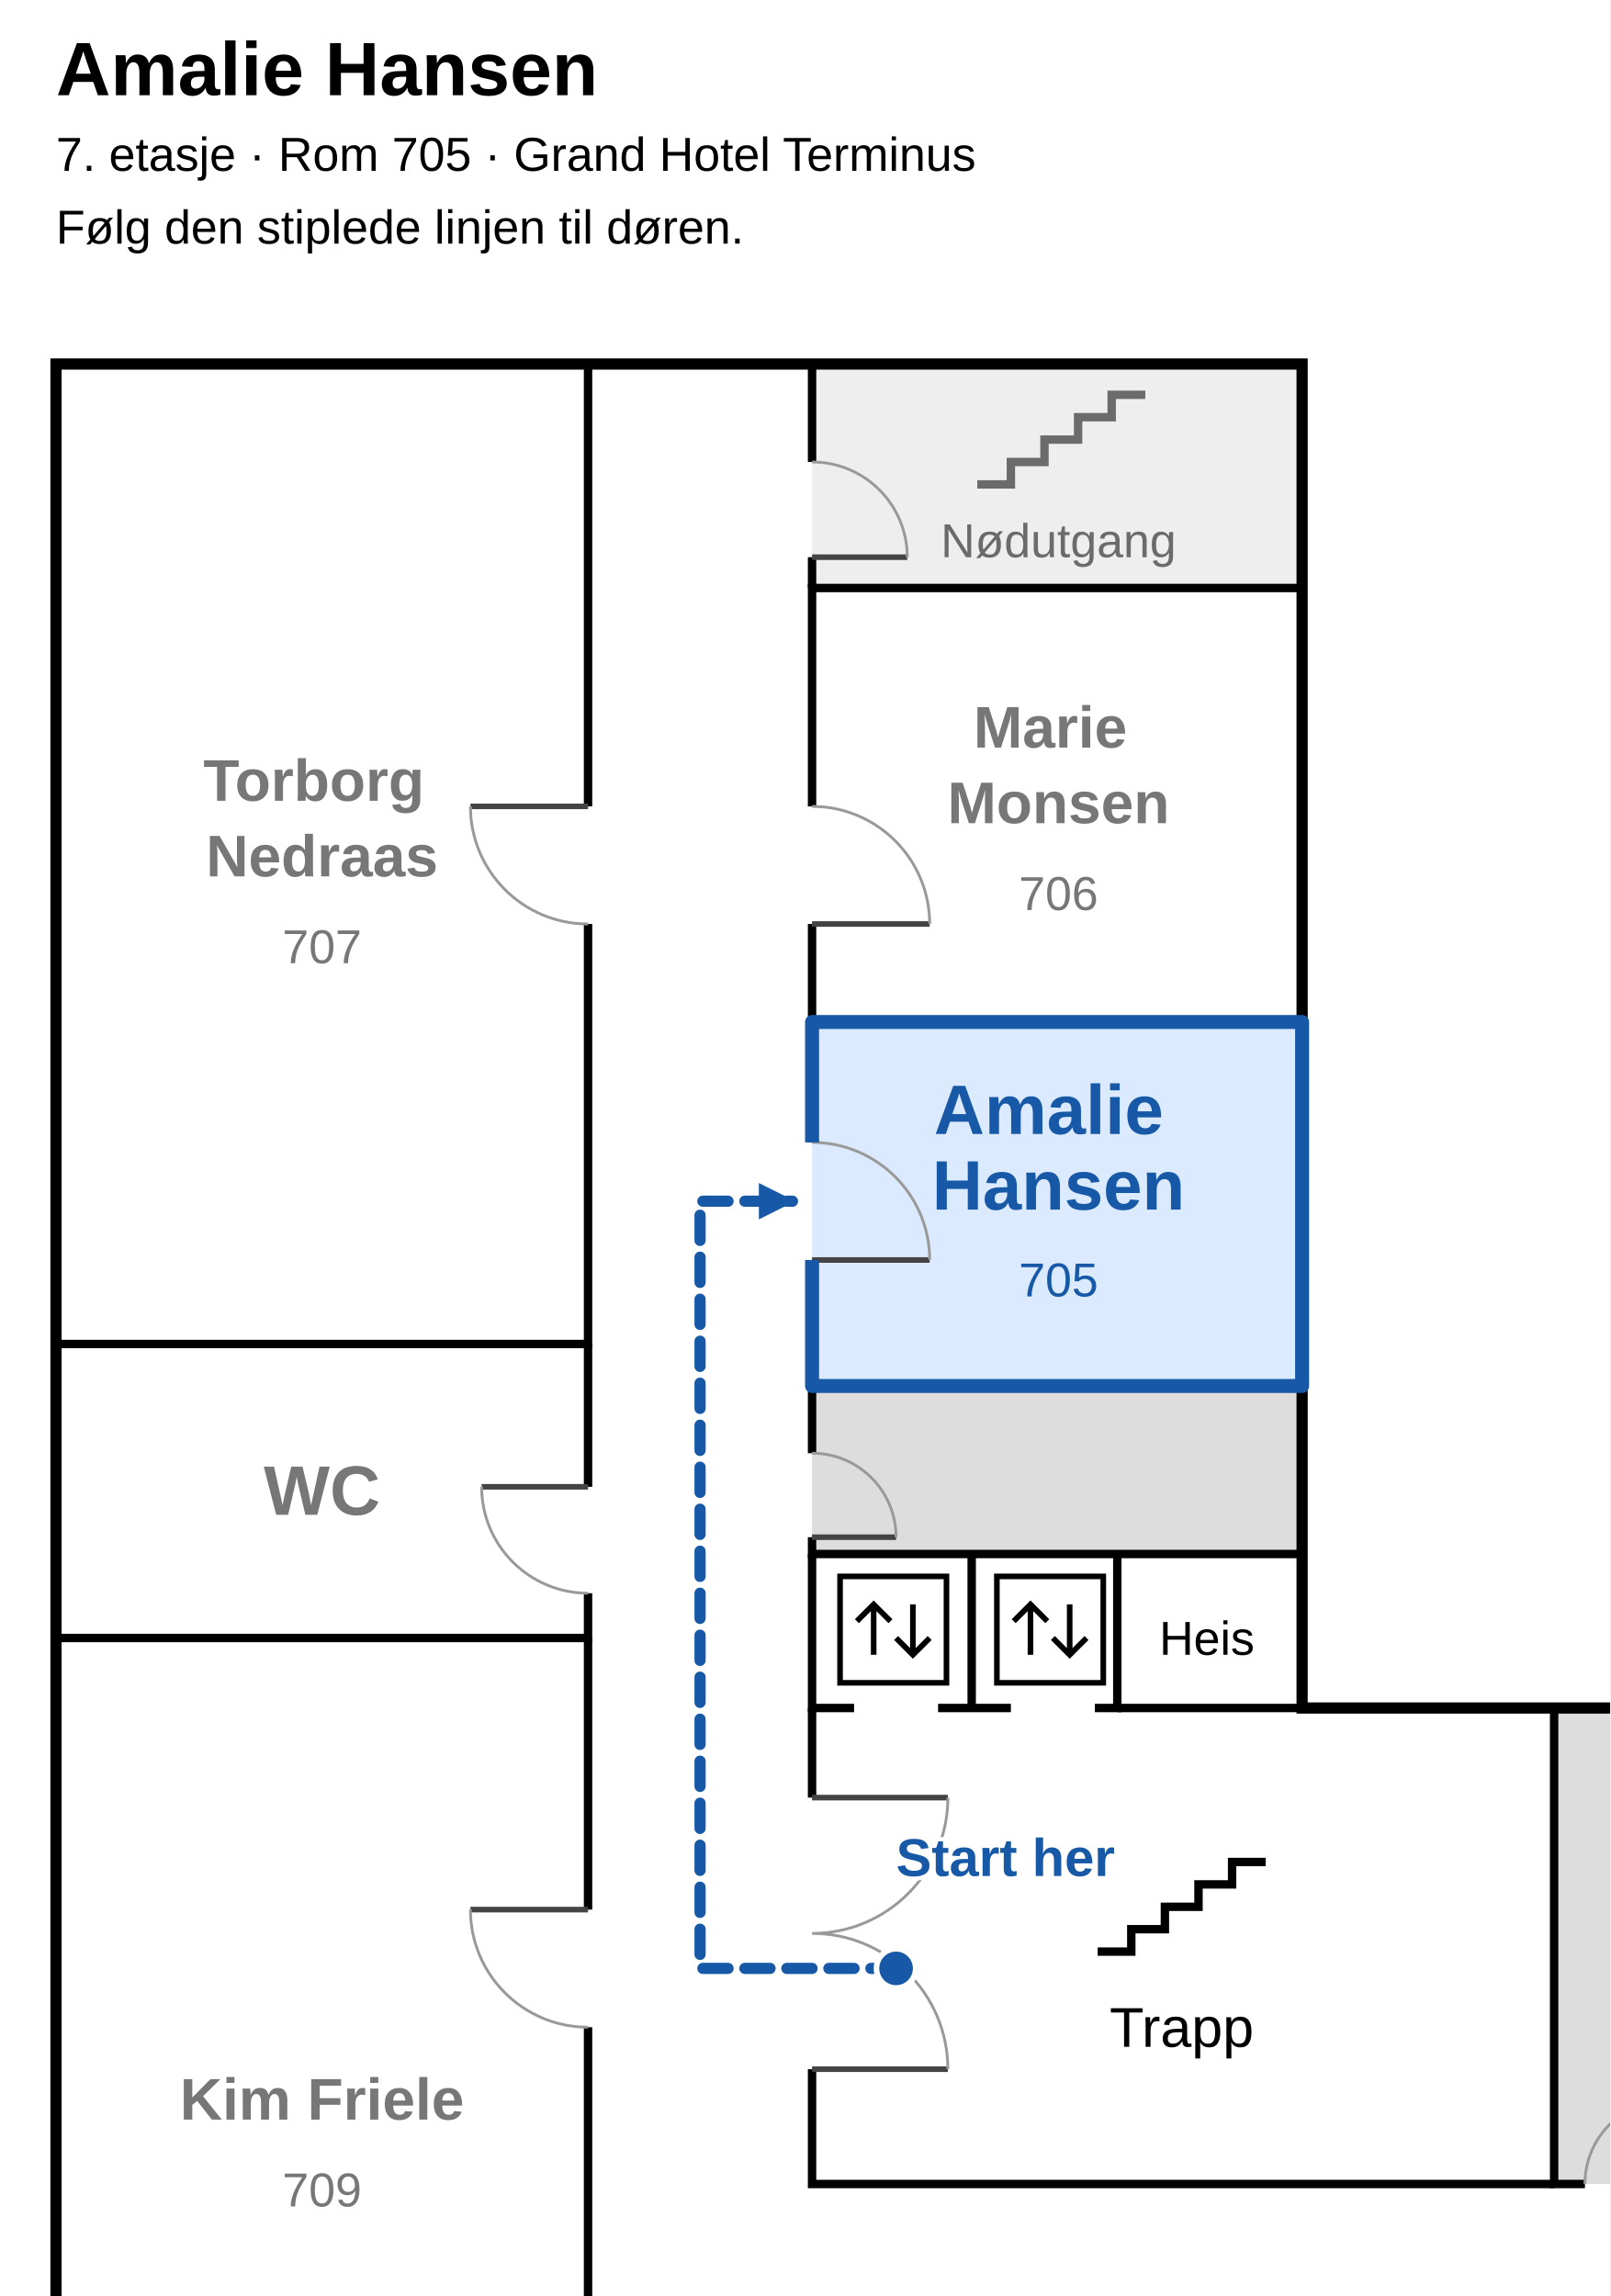
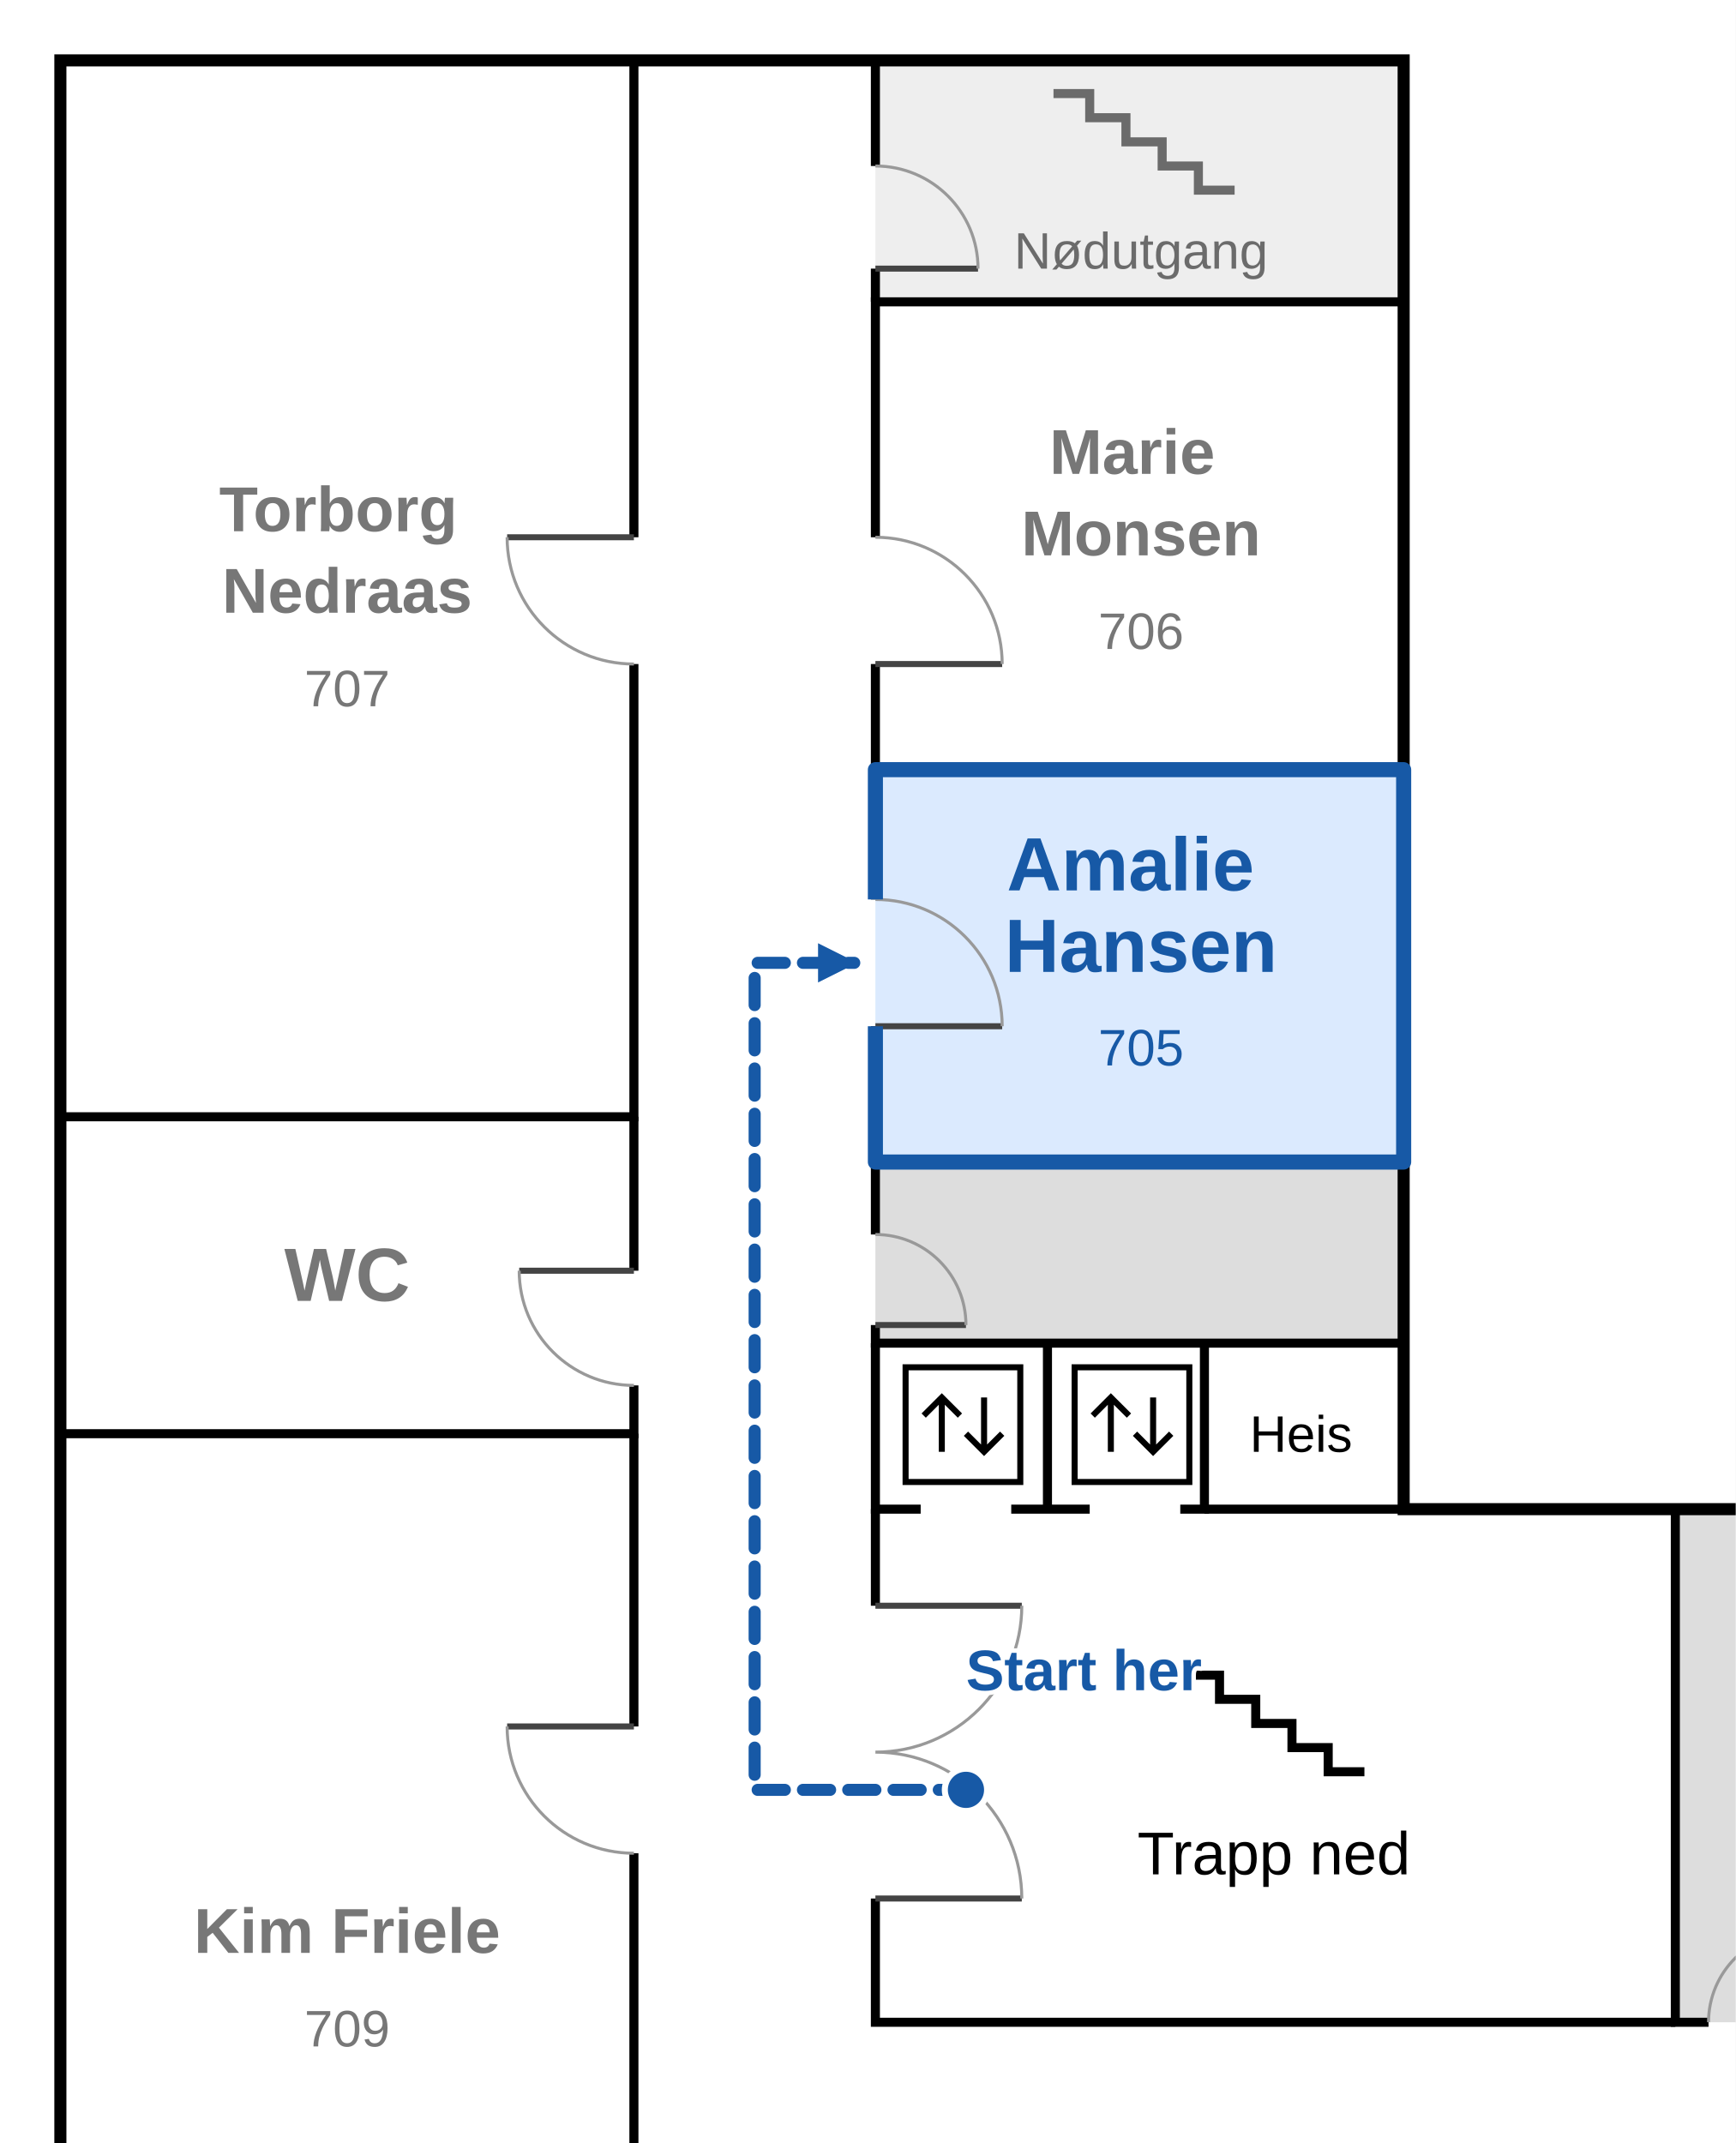
- <svg xmlns="http://www.w3.org/2000/svg" xmlns:xlink="http://www.w3.org/1999/xlink" width="575" height="820" viewBox="0 0 575 820" role="img" aria-labelledby="room-705-map-title room-705-map-description" lang="nb">
+ <svg xmlns="http://www.w3.org/2000/svg" xmlns:xlink="http://www.w3.org/1999/xlink" width="575" height="710" viewBox="0 110 575 710" role="img" aria-labelledby="room-705-map-title room-705-map-description" lang="nb">
  <defs>
    <g id="room-705-stair-symbol" fill="none" stroke="black" stroke-width="3">
-       <path d="M 0,32 H 12 V 24 H 24 V 16 H 36 V 8 H 48 V 0 H 60" />
+       <path d="M 0,0 H 12 V 8 H 24 V 16 H 36 V 24 H 48 V 32 H 60" />
    </g>
    <g id="room-705-lift-symbol" fill="none" stroke="black" stroke-width="2">
      <rect width="38" height="38" />
      <path d="M 12,28 V 10 M 6,16 L 12,10 L 18,16                M 26,10 V 28 M 20,22 L 26,28 L 32,22" />
    </g>
    <clipPath id="room-705-map-crop">
      <rect x="0" y="110" width="575" height="710" />
    </clipPath>
    <marker id="room-705-route-arrow" markerUnits="userSpaceOnUse" markerWidth="13" markerHeight="13" viewBox="0 0 13 13" refX="12" refY="6.5" orient="auto">
      <path d="M 0,0 L 13,6.5 L 0,13 Z" fill="#1759a6" />
    </marker>
  </defs>
-   <rect width="100%" height="100%" fill="white" />
-   <g font-family="Arial, Helvetica, sans-serif" fill="black">
-     <text x="20" y="34" font-size="27" font-weight="bold">Amalie Hansen</text>
-     <text x="20" y="61" font-size="17">7. etasje · Rom 705 · Grand Hotel Terminus</text>
-     <text x="20" y="87" font-size="17">Følg den stiplede linjen til døren.</text>
-   </g>
+   <rect x="0" y="110" width="575" height="710" fill="white" />
  <g clip-path="url(#room-705-map-crop)">
    <g font-family="Arial, Helvetica, sans-serif" fill="black" transform="translate(-30 20)">
      <g id="room-705-service-room-fills" fill="#dddddd">
        <rect x="585" y="590" width="160" height="170" />
        <rect x="320" y="475" width="175" height="60" />
      </g>
      <g id="room-705-emergency-stairwell-fills" fill="#eeeeee">
        <rect x="320" y="110" width="175" height="80" />
        <rect x="1000" y="590" width="150" height="170" />
      </g>
      <rect id="room-705-destination-fill" x="320" y="345" width="175" height="130" fill="#dbeafe" />
      <path id="room-705-outer-walls" d="M 50,110 H 495 V 590 H 1150 V 970 H 50 Z" fill="none" stroke="black" stroke-width="4" />
      <g fill="none" stroke="black" stroke-width="3">
        <g id="room-705-room-707" data-room-number="707">
          <path d="M 240,110 V 268 M 240,310 V 460 H 50" />
        </g>
        <g id="room-705-room-706" data-room-number="706">
          <path d="M 495,190 H 320 V 268 M 320,310 V 345 H 495" />
        </g>
        <g id="room-705-room-705" data-room-number="705">
          <path d="M 320,345 V 388 M 320,430 V 475 H 495" />
        </g>
        <g id="room-705-room-710" data-room-number="710">
          <path d="M 240,970 V 820 H 262 M 304,820 H 430 V 970" />
        </g>
        <g id="room-705-room-711" data-room-number="711">
          <path d="M 430,820 H 459 M 501,820 H 690 V 970" />
        </g>
        <g id="room-705-room-712" data-room-number="712">
          <path d="M 690,820 H 810 M 852,820 H 950 V 970" />
        </g>
        <g id="room-705-room-713" data-room-number="713">
          <path d="M 950,820 H 978 M 1020,820 H 1150" />
        </g>
        <g id="room-705-room-714" data-room-number="714">
          <path d="M 745,590 V 760 H 793 M 835,760 H 1000 V 590" />
        </g>
        <g id="room-705-room-716" data-room-number="716">
          <path d="M 585,590 V 760 H 596 M 626,760 H 641 V 700                  H 623 V 653 H 665 V 590" />
        </g>
        <g id="room-705-room-709" data-room-number="709">
          <path d="M 240,565 V 662 M 240,704 V 820" />
        </g>
        <g id="room-705-wc-area">
          <path d="M 240,460 V 511 M 240,549 V 565 H 50" />
        </g>
        <g id="room-705-unlabelled-areas">
          <path d="M 320,475 V 499 M 320,529 V 535 H 495" />
          <path d="M 665,590 V 700 H 681 V 760 H 688 M 724,760 H 745" />
        </g>
        <g id="room-705-main-stairwell">
          <path d="M 429,590 H 585 M 320,590 V 622                  M 320,719 V 760 H 585" />
        </g>
        <g id="room-705-lift-area">
          <path d="M 320,535 V 590 H 335 M 365,590 H 391                  M 421,590 H 429 V 535 M 377,535 V 590" />
        </g>
        <g id="room-705-upper-stairwell">
          <path d="M 320,110 V 145 M 320,179 V 190" />
        </g>
        <g id="room-705-right-stairwell">
          <path d="M 1000,760 H 1079 M 1121,760 H 1150" />
        </g>
      </g>
      <g id="room-705-doors" fill="none">
        <g id="room-705-door-707" transform="translate(240 268) rotate(90)">
          <path d="M 0,0 V 42" stroke="#444444" stroke-width="2" />
          <path d="M 0,42 A 42,42 0 0 0 42,0" stroke="#999999" stroke-width="1" />
        </g>
        <g id="room-705-door-706" transform="translate(320 310) rotate(-90)">
          <path d="M 0,0 V 42" stroke="#444444" stroke-width="2" />
          <path d="M 0,42 A 42,42 0 0 0 42,0" stroke="#999999" stroke-width="1" />
        </g>
        <g id="room-705-door-705" transform="translate(320 430) rotate(-90)">
          <path d="M 0,0 V 42" stroke="#444444" stroke-width="2" />
          <path d="M 0,42 A 42,42 0 0 0 42,0" stroke="#999999" stroke-width="1" />
        </g>
        <g id="room-705-door-709-upper" transform="translate(240 662) rotate(90)">
          <path d="M 0,0 V 42" stroke="#444444" stroke-width="2" />
          <path d="M 0,42 A 42,42 0 0 0 42,0" stroke="#999999" stroke-width="1" />
        </g>
        <g id="room-705-door-wc" transform="translate(240 511) rotate(90)">
          <path d="M 0,0 V 38" stroke="#444444" stroke-width="2" />
          <path d="M 0,38 A 38,38 0 0 0 38,0" stroke="#999999" stroke-width="1" />
        </g>
        <g id="room-705-door-710" transform="translate(262 820) rotate(0)">
          <path d="M 0,0 V 42" stroke="#444444" stroke-width="2" />
          <path d="M 0,42 A 42,42 0 0 0 42,0" stroke="#999999" stroke-width="1" />
        </g>
        <g id="room-705-door-711" transform="translate(459 820) rotate(0)">
          <path d="M 0,0 V 42" stroke="#444444" stroke-width="2" />
          <path d="M 0,42 A 42,42 0 0 0 42,0" stroke="#999999" stroke-width="1" />
        </g>
        <g id="room-705-door-712" transform="translate(810 820) rotate(0)">
          <path d="M 0,0 V 42" stroke="#444444" stroke-width="2" />
          <path d="M 0,42 A 42,42 0 0 0 42,0" stroke="#999999" stroke-width="1" />
        </g>
        <g id="room-705-door-713" transform="translate(978 820) rotate(0)">
          <path d="M 0,0 V 42" stroke="#444444" stroke-width="2" />
          <path d="M 0,42 A 42,42 0 0 0 42,0" stroke="#999999" stroke-width="1" />
        </g>
        <g id="room-705-door-714-left" transform="translate(835 760) rotate(180)">
          <path d="M 0,0 V 42" stroke="#444444" stroke-width="2" />
          <path d="M 0,42 A 42,42 0 0 0 42,0" stroke="#999999" stroke-width="1" />
        </g>
        <g id="room-705-door-716" transform="translate(626 760) rotate(180)">
          <path d="M 0,0 V 30" stroke="#444444" stroke-width="2" />
          <path d="M 0,30 A 30,30 0 0 0 30,0" stroke="#999999" stroke-width="1" />
        </g>
        <g id="room-705-door-service-by-714" transform="translate(724 760) rotate(180)">
          <path d="M 0,0 V 36" stroke="#444444" stroke-width="2" />
          <path d="M 0,36 A 36,36 0 0 0 36,0" stroke="#999999" stroke-width="1" />
        </g>
        <g id="room-705-door-service-by-705" transform="translate(320 529) rotate(-90)">
          <path d="M 0,0 V 30" stroke="#444444" stroke-width="2" />
          <path d="M 0,30 A 30,30 0 0 0 30,0" stroke="#999999" stroke-width="1" />
        </g>
        <g id="room-705-door-upper-emergency" transform="translate(320 179) rotate(-90)">
          <path d="M 0,0 V 34" stroke="#444444" stroke-width="2" />
          <path d="M 0,34 A 34,34 0 0 0 34,0" stroke="#999999" stroke-width="1" />
        </g>
        <g id="room-705-door-right-emergency" transform="translate(1121 760) rotate(180)">
          <path d="M 0,0 V 42" stroke="#444444" stroke-width="2" />
          <path d="M 0,42 A 42,42 0 0 0 42,0" stroke="#999999" stroke-width="1" />
        </g>
        <g id="room-705-main-stairwell-double-door">
          <path d="M 320,622 H 368.5 M 320,719 H 368.5" stroke="#444444" stroke-width="2" />
          <path d="M 368.5,622 A 48.5,48.5 0 0 1 320,670.5 M 368.5,719 A 48.5,48.5 0 0 0 320,670.5" stroke="#999999" stroke-width="1" />
        </g>
      </g>
      <path id="room-705-destination-outline" d="M 320,388 V 345 H 495 V 475 H 320 V 430" fill="none" stroke="#1759a6" stroke-width="5" stroke-linejoin="round" />
      <g id="room-705-room-labels" font-size="21" text-anchor="middle" fill="#777777">
        <g id="room-705-label-707">
          <text x="145" y="266" font-weight="bold">
            <tspan x="145" dy="0">Torborg</tspan>
            <tspan x="145" dy="27">Nedraas</tspan>
          </text>
          <text x="145" y="324" font-size="17">707</text>
        </g>
        <g id="room-705-label-706">
          <text x="408" y="247" font-weight="bold">
            <tspan x="408" dy="0">Marie</tspan>
            <tspan x="408" dy="27">Monsen</tspan>
          </text>
          <text x="408" y="305" font-size="17">706</text>
        </g>
        <g id="room-705-label-705" fill="#1759a6" font-size="25">
          <text x="408" y="385" font-weight="bold">
            <tspan x="408" dy="0">Amalie</tspan>
            <tspan x="408" dy="27">Hansen</tspan>
          </text>
          <text x="408" y="443" font-size="17">705</text>
        </g>
        <g id="room-705-label-709">
          <text x="145" y="737" font-weight="bold">
            <tspan x="145" dy="0">Kim Friele</tspan>
          </text>
          <text x="145" y="768" font-size="17">709</text>
        </g>
        <g id="room-705-label-710">
          <text x="335" y="890" font-weight="bold">
            <tspan x="335" dy="0">Lucie Wolf</tspan>
          </text>
          <text x="335" y="921" font-size="17">710</text>
        </g>
        <g id="room-705-label-711">
          <text x="560" y="890" font-weight="bold">
            <tspan x="560" dy="0">Fanny Schnelle</tspan>
          </text>
          <text x="560" y="921" font-size="17">711</text>
        </g>
        <g id="room-705-label-712">
          <text x="820" y="890" font-weight="bold">
            <tspan x="820" dy="0">Amalie Skram</tspan>
          </text>
          <text x="820" y="921" font-size="17">712</text>
        </g>
        <g id="room-705-label-713">
          <text x="1050" y="890" font-weight="bold">
            <tspan x="1050" dy="0">Anne Gullestad</tspan>
          </text>
          <text x="1050" y="921" font-size="17">713</text>
        </g>
        <g id="room-705-label-714">
          <text x="873" y="671" font-weight="bold">
            <tspan x="873" dy="0">Valborg Platou</tspan>
          </text>
          <text x="873" y="702" font-size="17">714</text>
        </g>
        <text id="room-705-label-716" x="624" y="631" font-size="17" fill="#777777">716</text>
        <text id="room-705-label-wc" x="145" y="521" font-size="25" font-weight="bold">WC</text>
      </g>
      <g id="room-705-stairs-and-lifts" font-size="20" text-anchor="middle">
        <g id="room-705-upper-emergency-exit" opacity="0.55">
          <use xlink:href="#room-705-stair-symbol" x="379" y="121" />
          <text x="408" y="179" font-size="17">Nødutgang</text>
        </g>
        <use xlink:href="#room-705-lift-symbol" x="330" y="543" />
        <use xlink:href="#room-705-lift-symbol" x="386" y="543" />
        <text x="461" y="571" font-size="17">Heis</text>
        <use xlink:href="#room-705-stair-symbol" x="422" y="645" />
-         <text x="452" y="711">Trapp</text>
+         <text x="452" y="711">Trapp ned</text>
        <g id="room-705-right-emergency-exit" opacity="0.55">
          <use xlink:href="#room-705-stair-symbol" x="1045" y="625" />
          <text x="1075" y="698" font-size="17">Nødutgang</text>
        </g>
      </g>
      <g id="room-705-route" fill="none" stroke-linejoin="round" stroke-linecap="round">
        <path d="M 350,683 H 280 V 409 H 313" stroke="white" stroke-width="8" />
        <path d="M 350,683 H 280 V 409 H 313" stroke="#1759a6" stroke-width="4" stroke-dasharray="9 6" marker-end="url(#room-705-route-arrow)" />
        <circle cx="350" cy="683" r="7" fill="#1759a6" stroke="white" stroke-width="2" />
        <text x="350" y="650" font-size="19" font-weight="bold" fill="#1759a6" stroke="white" stroke-width="3" paint-order="stroke fill">Start her</text>
      </g>
    </g>
  </g>
</svg>
